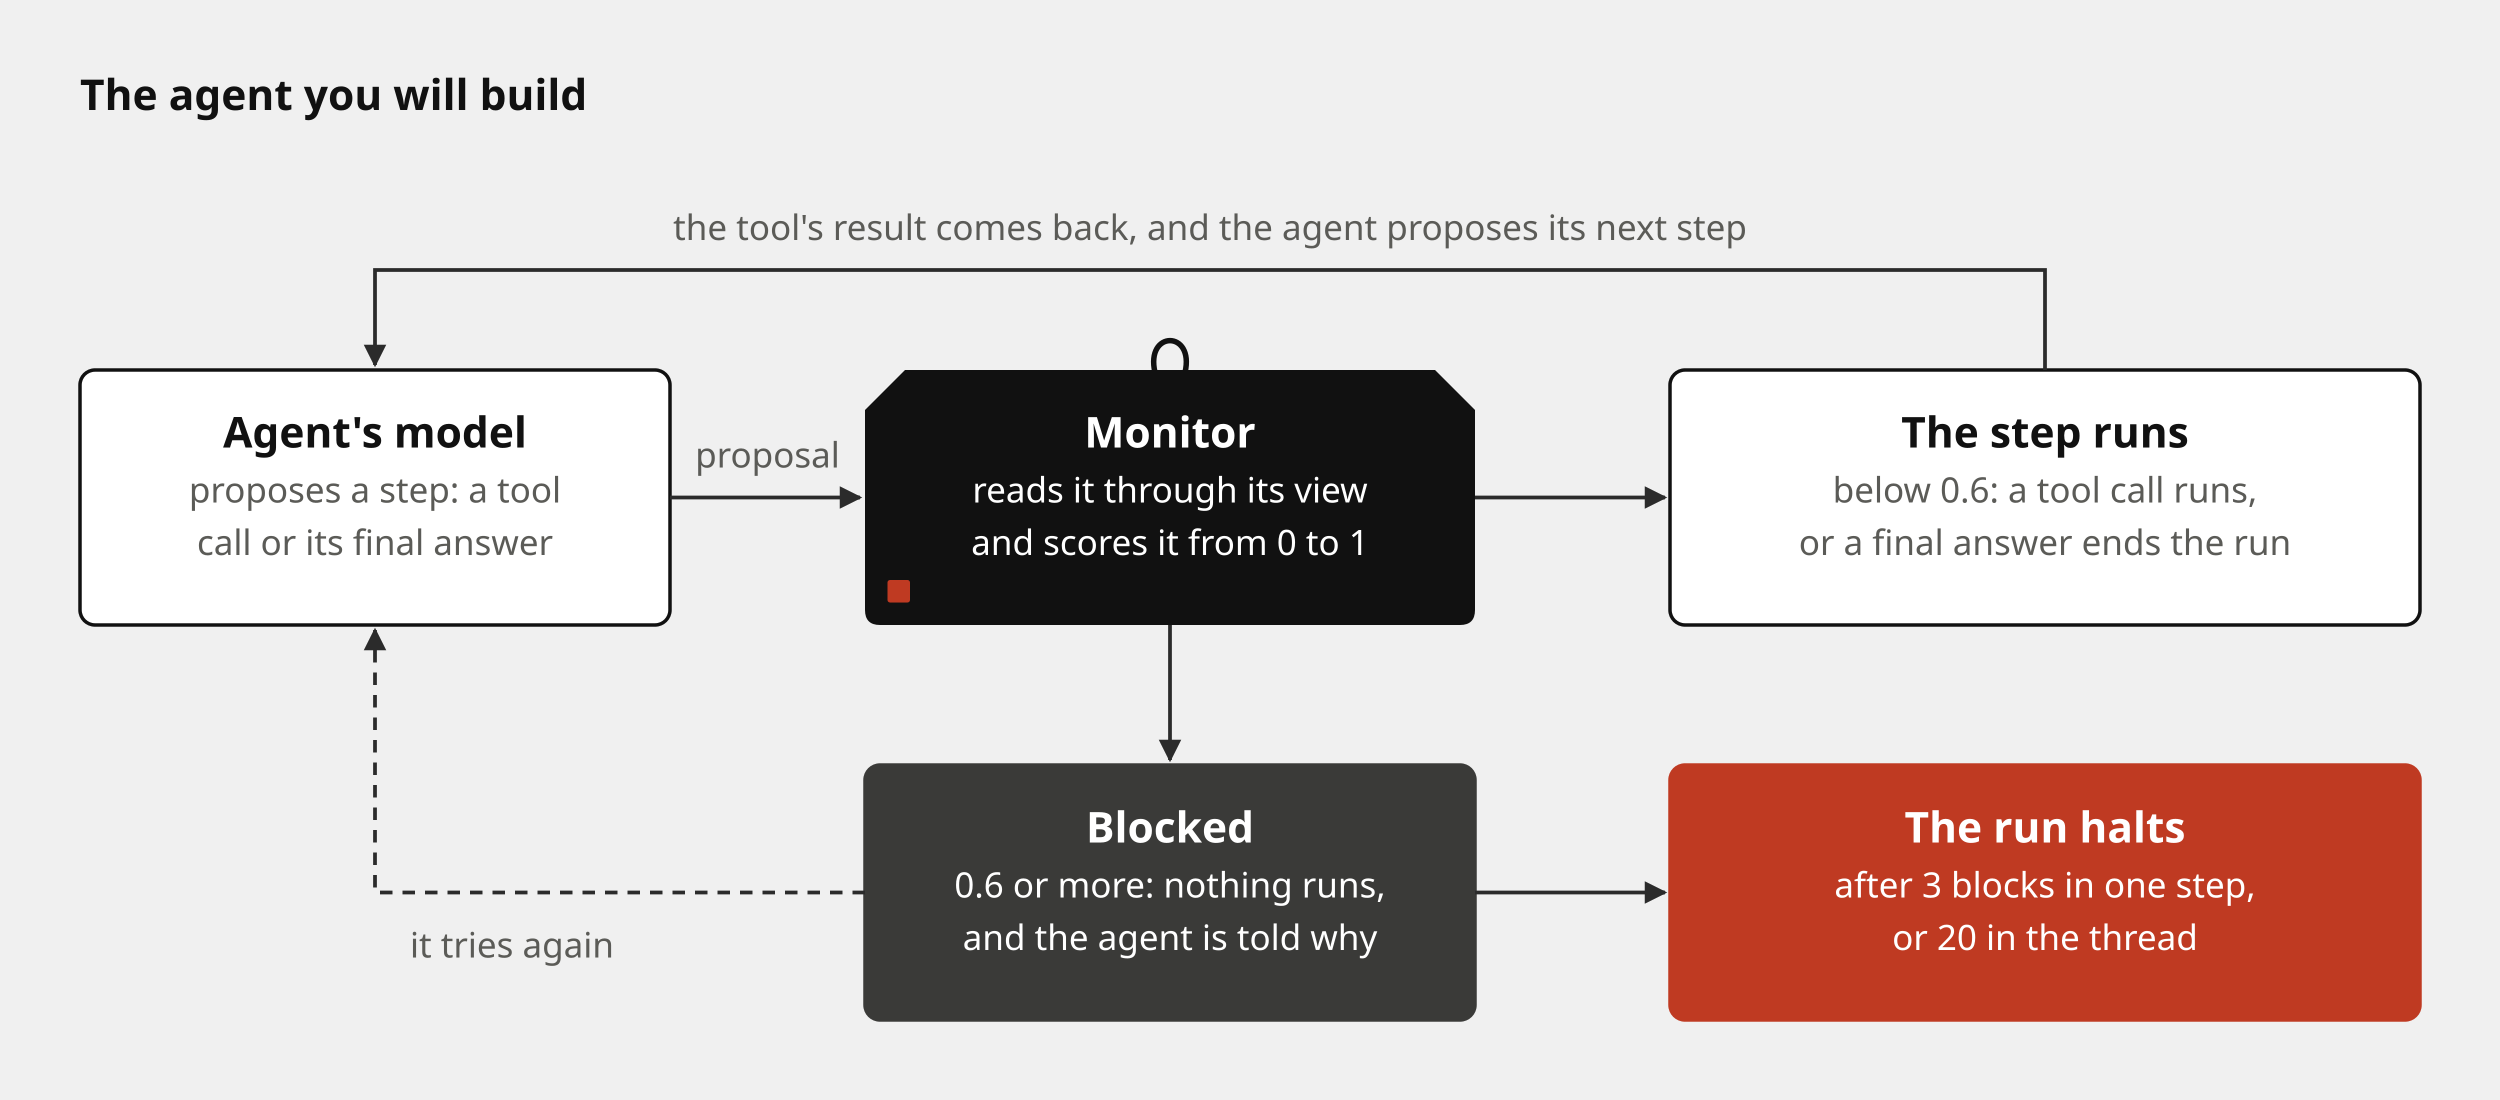
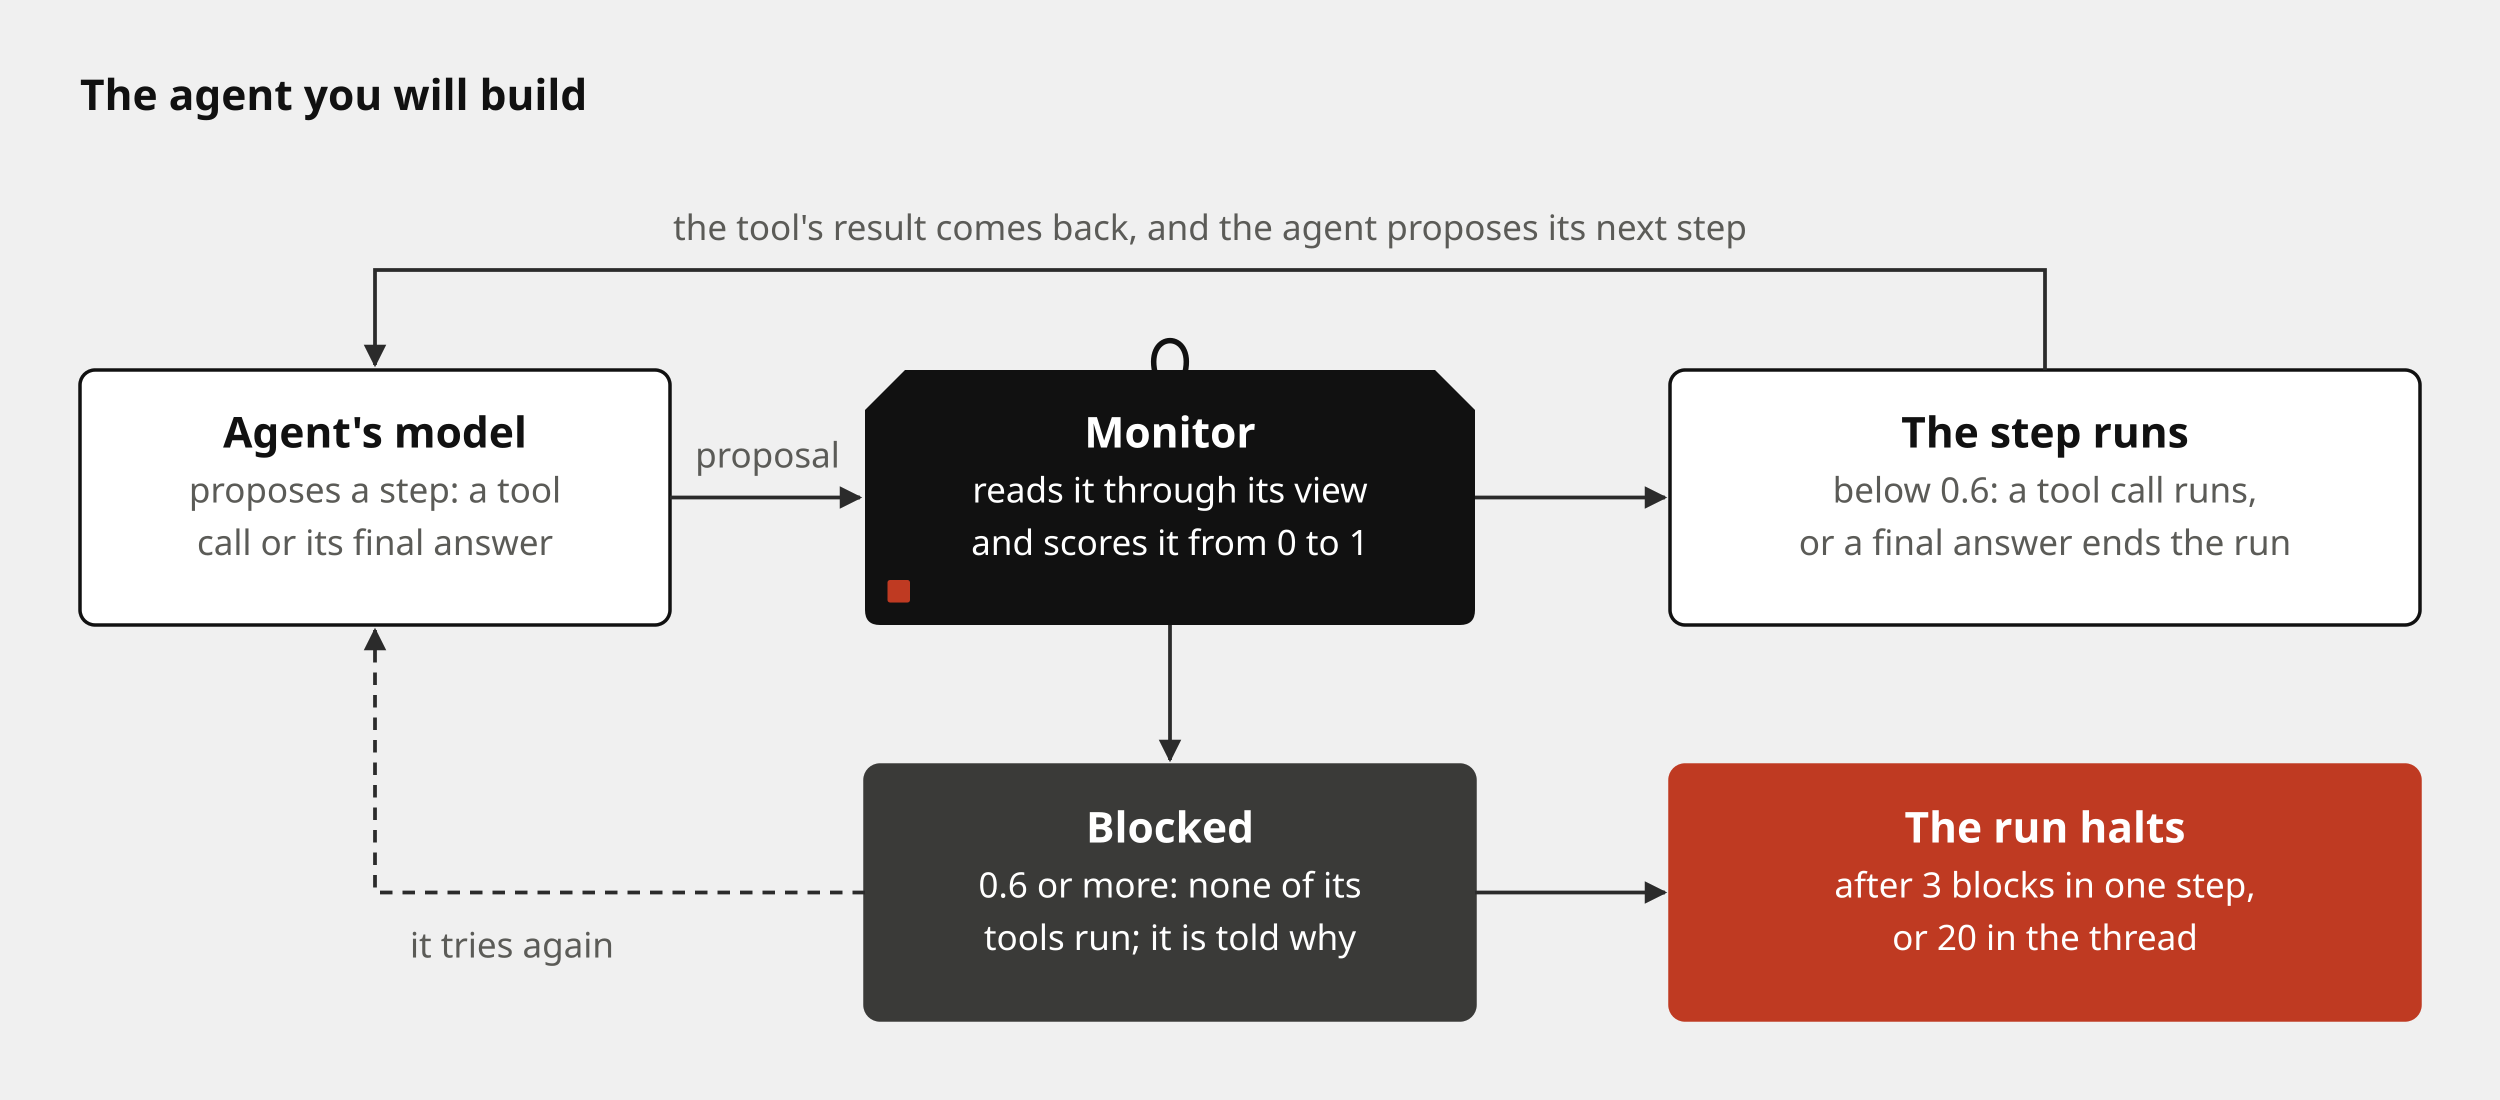
<svg xmlns="http://www.w3.org/2000/svg" width="1000" height="440" viewBox="0 0 1000 440" role="img" aria-labelledby="title desc">
  <style>
    svg { color-scheme: light; }
    text { font-family: -apple-system, BlinkMacSystemFont, "Segoe UI", "Noto Sans", "Noto Sans JP", Helvetica, Arial, sans-serif; font-size: 15px; fill: #111111; }
    .title { font-size: 17px; font-weight: 600; }
    .small { font-size: 14px; fill: #5B5B57; }
    .mono { font-family: ui-monospace, SFMono-Regular, "SF Mono", Menlo, Consolas, "Liberation Mono", monospace; font-size: 13.5px; }
    .soft { fill: #5B5B57; }
    .dashed { stroke-dasharray: 5 4; fill: none; stroke: #9A9A94; }
    .box { fill: #FFFFFF; stroke: #111111; stroke-width: 1.4; }
    .charm { fill: #111111; }
    .on-charm { fill: #FFFFFF; }
    .charm-cord { fill: none; stroke: #111111; stroke-width: 2.2; }
    .seal { fill: #BF3A22; }
    .allow { fill: #FFFFFF; stroke: #111111; stroke-width: 1.4; }
    .resample { fill: #F2F1EC; stroke: #111111; stroke-width: 1.4; }
    .defer { fill: #DCDBD4; stroke: #111111; stroke-width: 1.4; }
    .steer { fill: #3A3A38; stroke: #3A3A38; stroke-width: 1.4; }
    .on-steer { fill: #FFFFFF; }
    .halt { fill: #BF3A22; stroke: #BF3A22; stroke-width: 1.4; }
    .on-halt { fill: #FFFFFF; }
    .frame { fill: none; stroke: #9A9A94; stroke-width: 1.2; stroke-dasharray: 6 4; }
    .edge { fill: none; stroke: #2B2B2B; stroke-width: 1.5; }
    .loop { fill: none; stroke: #2B2B2B; stroke-width: 1.5; stroke-dasharray: 5 4; }
    .head { fill: #2B2B2B; }
    .brush { fill: #111111; }
  </style>
  <defs>
    <marker id="arrow" viewBox="0 0 10 10" refX="9" refY="5" markerWidth="9" markerHeight="9" markerUnits="userSpaceOnUse" orient="auto-start-reverse">
      <path d="M0,0 L10,5 L0,10 z" class="head" />
    </marker>
  </defs>
  <text x="32.0" y="44.0" text-anchor="start">
    <tspan class="title">The agent you will build</tspan>
  </text>
  <rect class="box" x="32.0" y="148.0" width="236.0" height="102.0" rx="6" />
  <text x="150.0" y="179.0" text-anchor="middle" class="title">Agent's model</text>
  <text x="150.0" y="201.0" text-anchor="middle" class="small">proposes a step: a tool</text>
  <text x="150.0" y="222.0" text-anchor="middle" class="small">call or its final answer</text>
  <path class="charm-cord" d="M462.0,149.0 C458.0,132.0 478.0,132.0 474.0,149.0" />
  <path class="charm" d="M362.0,148.0 H574.0 L590.0,164.0 V244.0 Q590.0,250.0 584.0,250.0 H352.0 Q346.0,250.0 346.0,244.0 V164.0 Z" />
  <rect class="seal" x="355.0" y="232.0" width="9" height="9" rx="1" />
  <text x="468.0" y="179.0" text-anchor="middle" class="title on-charm">Monitor</text>
  <text x="468.0" y="201.0" text-anchor="middle" class="small on-charm">reads it through its view</text>
  <text x="468.0" y="222.0" text-anchor="middle" class="small on-charm">and scores it from 0 to 1</text>
  <path class="edge" d="M268.0,199.0 L344.0,199.0" marker-end="url(#arrow)" />
  <text x="307.0" y="187.0" text-anchor="middle" class="small">proposal</text>
  <rect class="allow" x="668.0" y="148.0" width="300.0" height="102.0" rx="6" />
  <text x="818.0" y="179.0" text-anchor="middle" class="title">The step runs</text>
  <text x="818.0" y="201.0" text-anchor="middle" class="small">below 0.6: a tool call runs,</text>
  <text x="818.0" y="222.0" text-anchor="middle" class="small">or a final answer ends the run</text>
  <path class="edge" d="M590.0,199.0 L666.0,199.0" marker-end="url(#arrow)" />
  <path class="edge" d="M818.0,148.0 L818.0,108.0 L150.0,108.0 L150.0,146.0" marker-end="url(#arrow)" />
  <text x="484.0" y="96.0" text-anchor="middle" class="small">the tool's result comes back, and the agent proposes its next step</text>
  <rect class="steer" x="346.0" y="306.0" width="244.0" height="102.0" rx="6" />
  <text x="468.0" y="337.0" text-anchor="middle" class="title on-steer">Blocked</text>
-   <text x="468.0" y="359.0" text-anchor="middle" class="small on-steer">0.6 or more: nothing runs,</text>
-   <text x="468.0" y="380.0" text-anchor="middle" class="small on-steer">and the agent is told why</text>
+   <text x="468.0" y="359.0" text-anchor="middle" class="small on-steer">0.6 or more: none of its</text>
+   <text x="468.0" y="380.0" text-anchor="middle" class="small on-steer">tools run; it is told why</text>
  <path class="edge" d="M468.0,250.0 L468.0,304.0" marker-end="url(#arrow)" />
  <rect class="halt" x="668.0" y="306.0" width="300.0" height="102.0" rx="6" />
  <text x="818.0" y="337.0" text-anchor="middle" class="title on-halt">The run halts</text>
  <text x="818.0" y="359.0" text-anchor="middle" class="small on-halt">after 3 blocks in one step,</text>
  <text x="818.0" y="380.0" text-anchor="middle" class="small on-halt">or 20 in the thread</text>
  <path class="edge" d="M590.0,357.0 L666.0,357.0" marker-end="url(#arrow)" />
  <path class="loop" d="M346.0,357.0 L150.0,357.0 L150.0,252.0" marker-end="url(#arrow)" />
  <text x="164.0" y="383.0" text-anchor="start" class="small">it tries again</text>
</svg>
